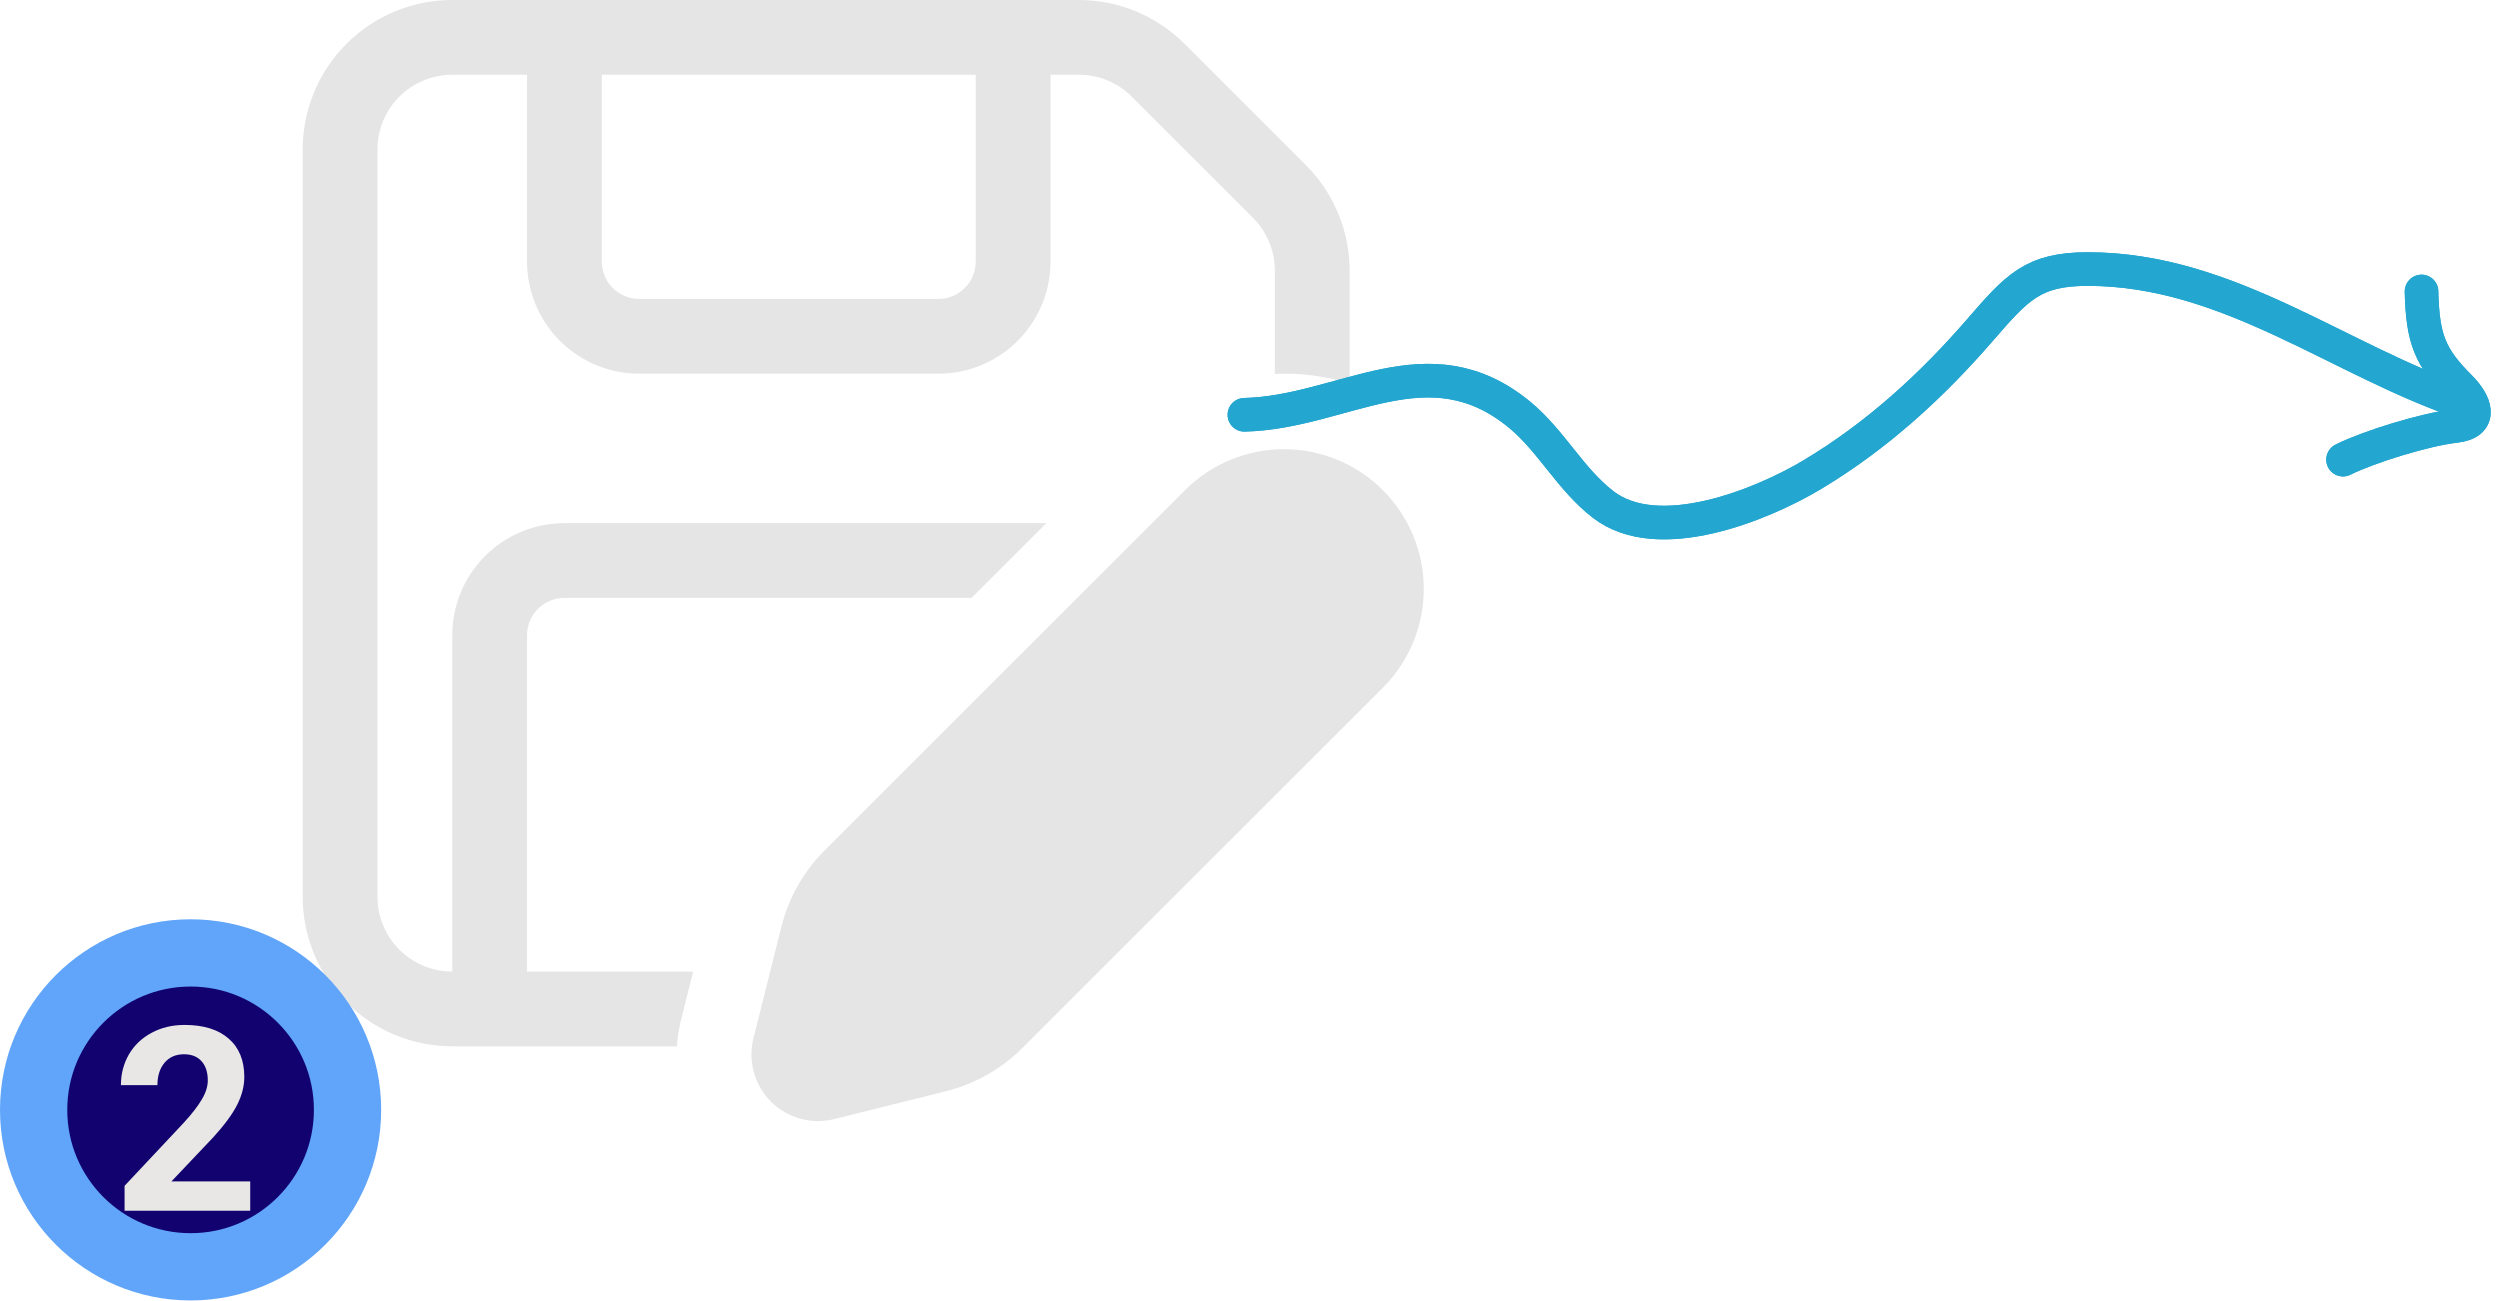
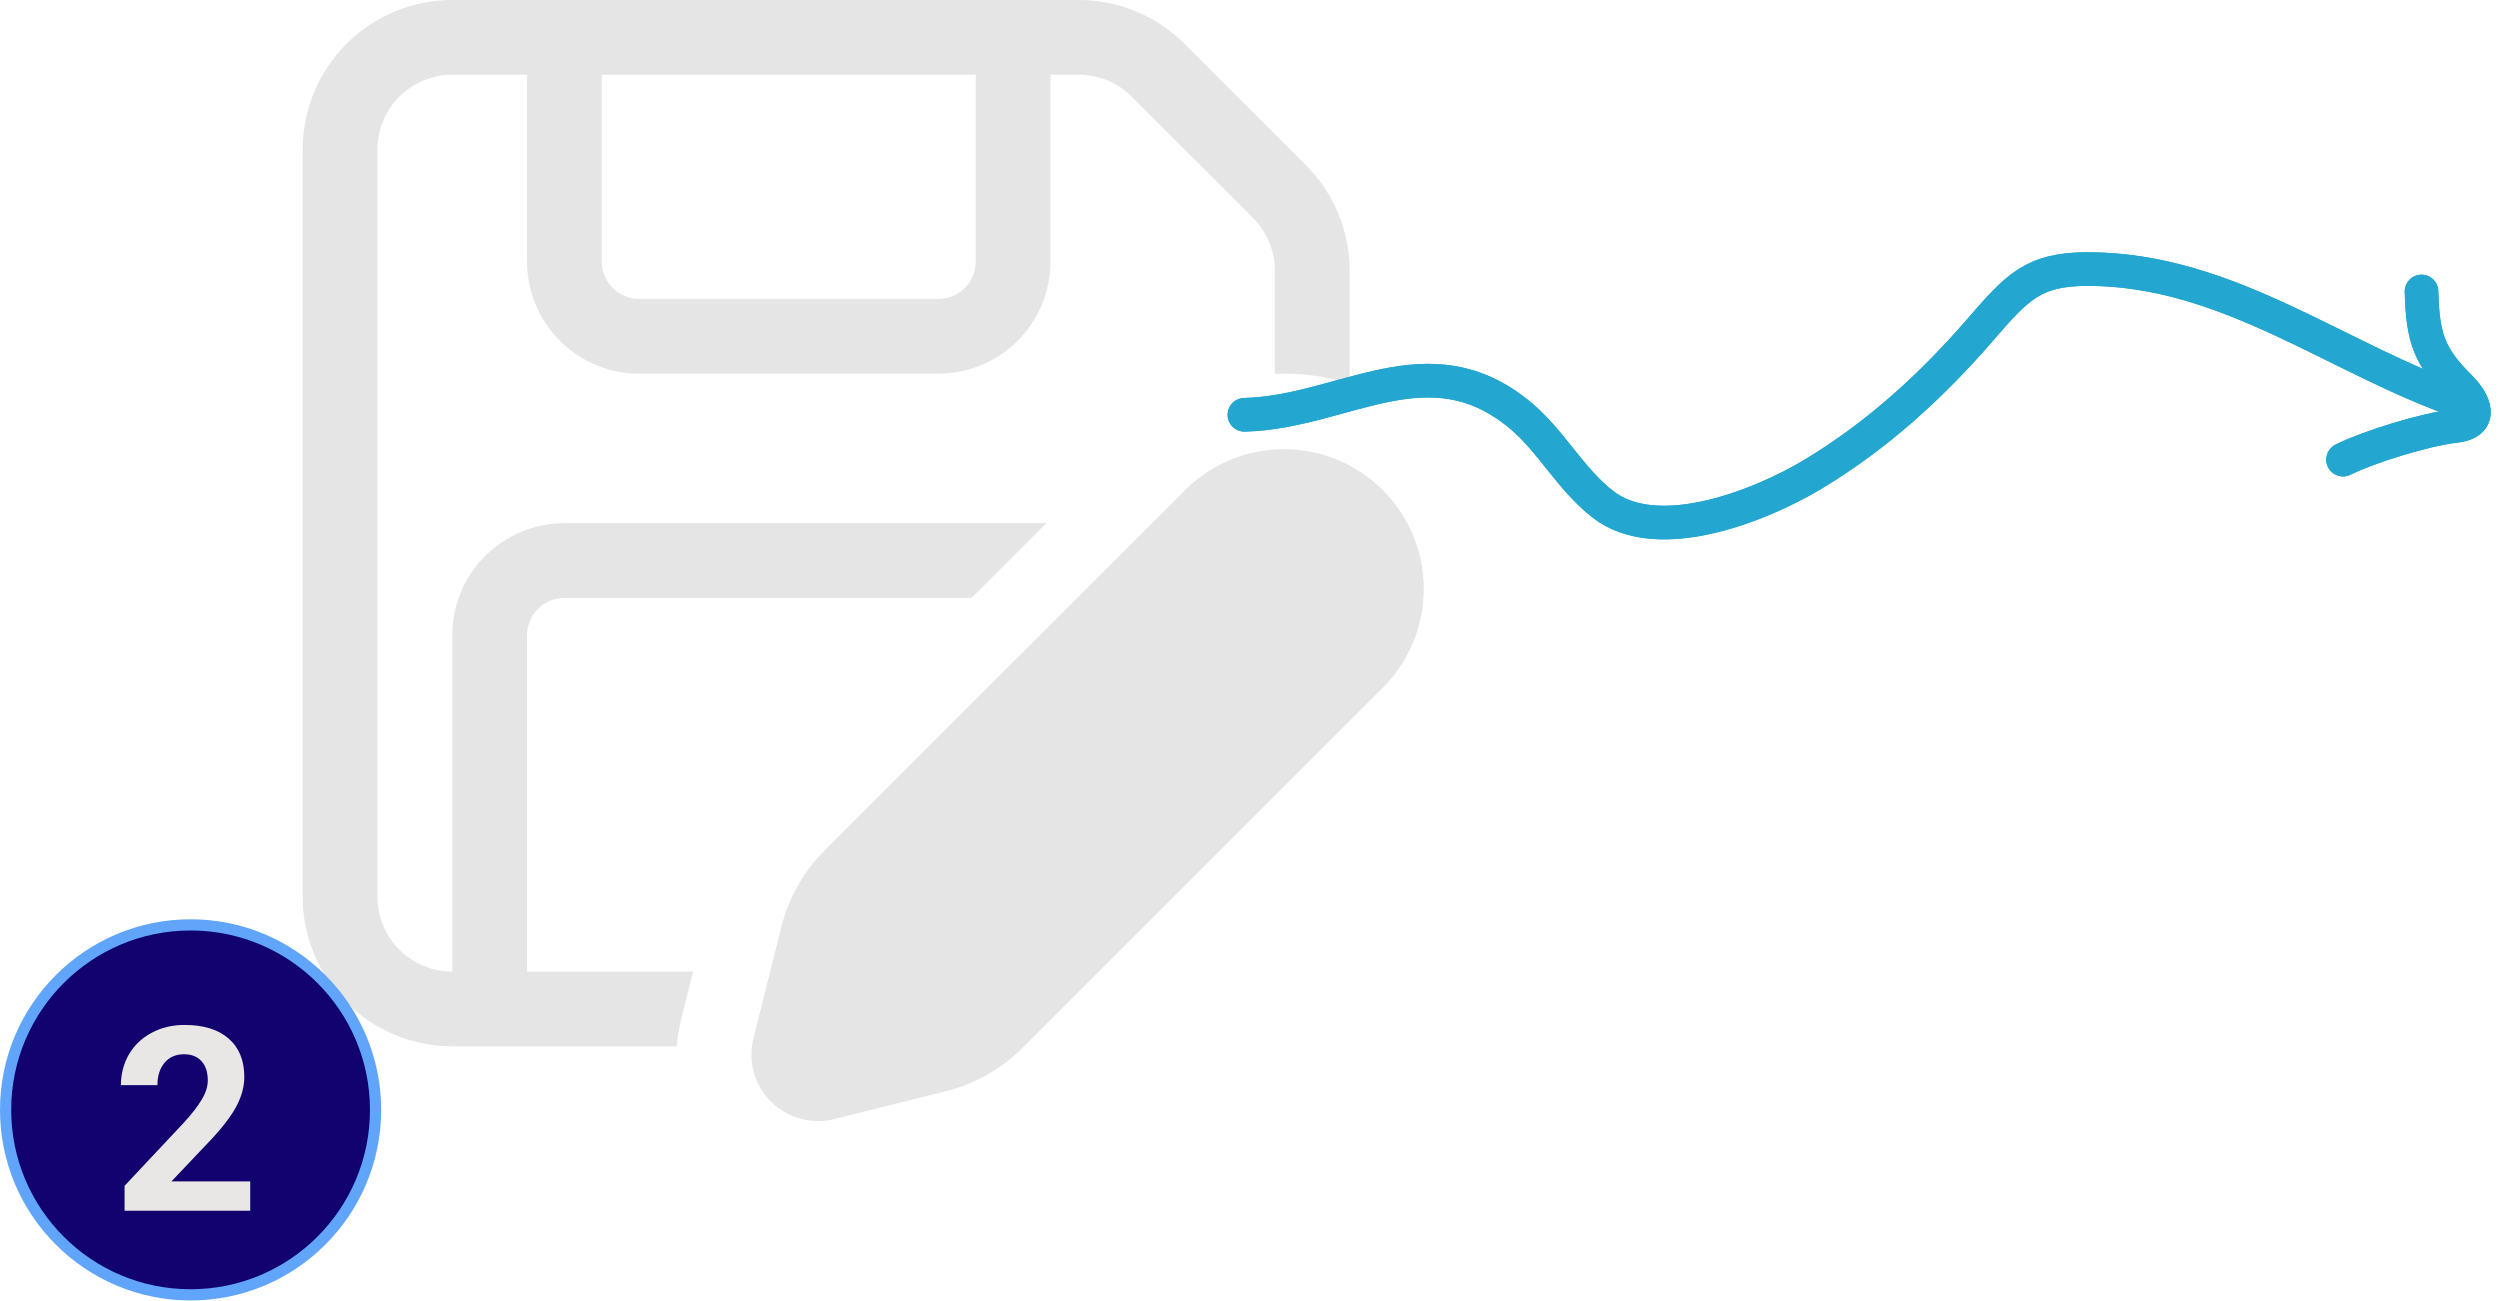
<svg xmlns="http://www.w3.org/2000/svg" width="223" height="116" viewBox="0 0 223 116" fill="none">
  <path d="M40.341 0C36.803 0 33.41 1.405 30.907 3.905C28.406 6.406 27 9.797 27 13.333V79.998C27 83.534 28.406 86.925 30.907 89.426C33.41 91.926 36.803 93.331 40.341 93.331H60.38C60.426 92.571 60.546 91.797 60.74 91.017L61.827 86.664H47.012V56.665C47.012 55.781 47.363 54.933 47.989 54.308C48.614 53.683 49.462 53.332 50.347 53.332H86.661L93.332 46.665H50.347C47.693 46.665 45.148 47.719 43.272 49.594C41.395 51.47 40.341 54.013 40.341 56.665V86.664C38.572 86.664 36.875 85.962 35.624 84.712C34.373 83.462 33.671 81.766 33.671 79.998V13.333C33.671 11.565 34.373 9.869 35.624 8.619C36.875 7.369 38.572 6.666 40.341 6.666H47.012V23.333C47.012 25.985 48.066 28.528 49.942 30.404C51.819 32.279 54.364 33.332 57.017 33.332H83.7C86.353 33.332 88.898 32.279 90.775 30.404C92.651 28.528 93.706 25.985 93.706 23.333V6.666H96.234C98.003 6.667 99.699 7.369 100.95 8.62L111.763 19.426C113.014 20.676 113.717 22.371 113.717 24.139V33.352C115.974 33.247 118.233 33.54 120.388 34.219V24.146C120.387 20.61 118.981 17.219 116.479 14.72L105.666 3.913C104.428 2.674 102.958 1.69 101.339 1.019C99.721 0.347 97.986 0.001 96.234 0H40.341ZM53.682 23.333V6.666H87.035V23.333C87.035 24.217 86.684 25.065 86.058 25.69C85.433 26.315 84.584 26.666 83.7 26.666H57.017C56.133 26.666 55.285 26.315 54.659 25.69C54.034 25.065 53.682 24.217 53.682 23.333Z" fill="#E5E5E5" />
  <path d="M105.779 43.652L73.561 75.851C71.683 77.727 70.35 80.077 69.705 82.651L67.204 92.638C66.957 93.631 66.971 94.671 67.246 95.657C67.52 96.643 68.045 97.541 68.769 98.264C69.494 98.987 70.393 99.511 71.38 99.784C72.367 100.058 73.407 100.071 74.401 99.824L84.394 97.331C86.968 96.684 89.323 95.357 91.198 93.477L123.416 61.278C125.725 58.934 127.013 55.772 127 52.483C126.987 49.193 125.673 46.042 123.345 43.717C121.017 41.391 117.864 40.079 114.572 40.067C111.281 40.055 108.118 41.344 105.773 43.652H105.779Z" fill="#E5E5E5" />
-   <circle cx="17" cy="99" r="14" fill="#11026F" stroke="#60A5FA" stroke-width="6" />
+   <circle cx="17" cy="99" r="16.5" fill="#11026F" stroke="#60A5FA" />
  <path d="M22.32 108H11.112V105.776L16.401 100.139C17.128 99.345 17.663 98.653 18.007 98.061C18.359 97.47 18.535 96.908 18.535 96.376C18.535 95.65 18.352 95.081 17.985 94.669C17.618 94.25 17.094 94.04 16.413 94.04C15.679 94.04 15.099 94.295 14.672 94.804C14.253 95.306 14.043 95.968 14.043 96.792H10.786C10.786 95.796 11.022 94.887 11.494 94.063C11.973 93.239 12.647 92.596 13.515 92.131C14.384 91.66 15.368 91.424 16.469 91.424C18.153 91.424 19.46 91.828 20.388 92.637C21.324 93.445 21.792 94.587 21.792 96.062C21.792 96.871 21.582 97.694 21.163 98.533C20.744 99.371 20.025 100.348 19.007 101.464L15.29 105.383H22.32V108Z" fill="#E8E7E6" />
  <path d="M111 37C119.861 36.784 127.37 30.259 135.556 37C138.372 39.32 140.054 42.724 143 45C147.931 48.81 157.179 45.026 161.667 42.333C167.426 38.878 172.279 34.443 176.611 29.444C179.918 25.629 181.33 24 186.222 24C198.845 24 208.701 32.234 220 36" stroke="#23A6CF" stroke-width="3" stroke-linecap="round" />
  <path d="M216 26C216.104 30.264 216.755 31.866 219.444 34.556C220.727 35.838 221.584 37.713 219 38C216.321 38.298 211.281 39.859 209 41" stroke="#23A6CF" stroke-width="3" stroke-linecap="round" />
  <path d="M111 37C119.861 36.784 127.37 30.259 135.556 37C138.372 39.32 140.054 42.724 143 45C147.931 48.81 157.179 45.026 161.667 42.333C167.426 38.878 172.279 34.443 176.611 29.444C179.918 25.629 181.33 24 186.222 24C198.845 24 208.701 32.234 220 36" stroke="#23A6CF" stroke-width="3" stroke-linecap="round" />
  <path d="M216 26C216.104 30.264 216.755 31.866 219.444 34.556C220.727 35.838 221.584 37.713 219 38C216.321 38.298 211.281 39.859 209 41" stroke="#23A6CF" stroke-width="3" stroke-linecap="round" />
</svg>
